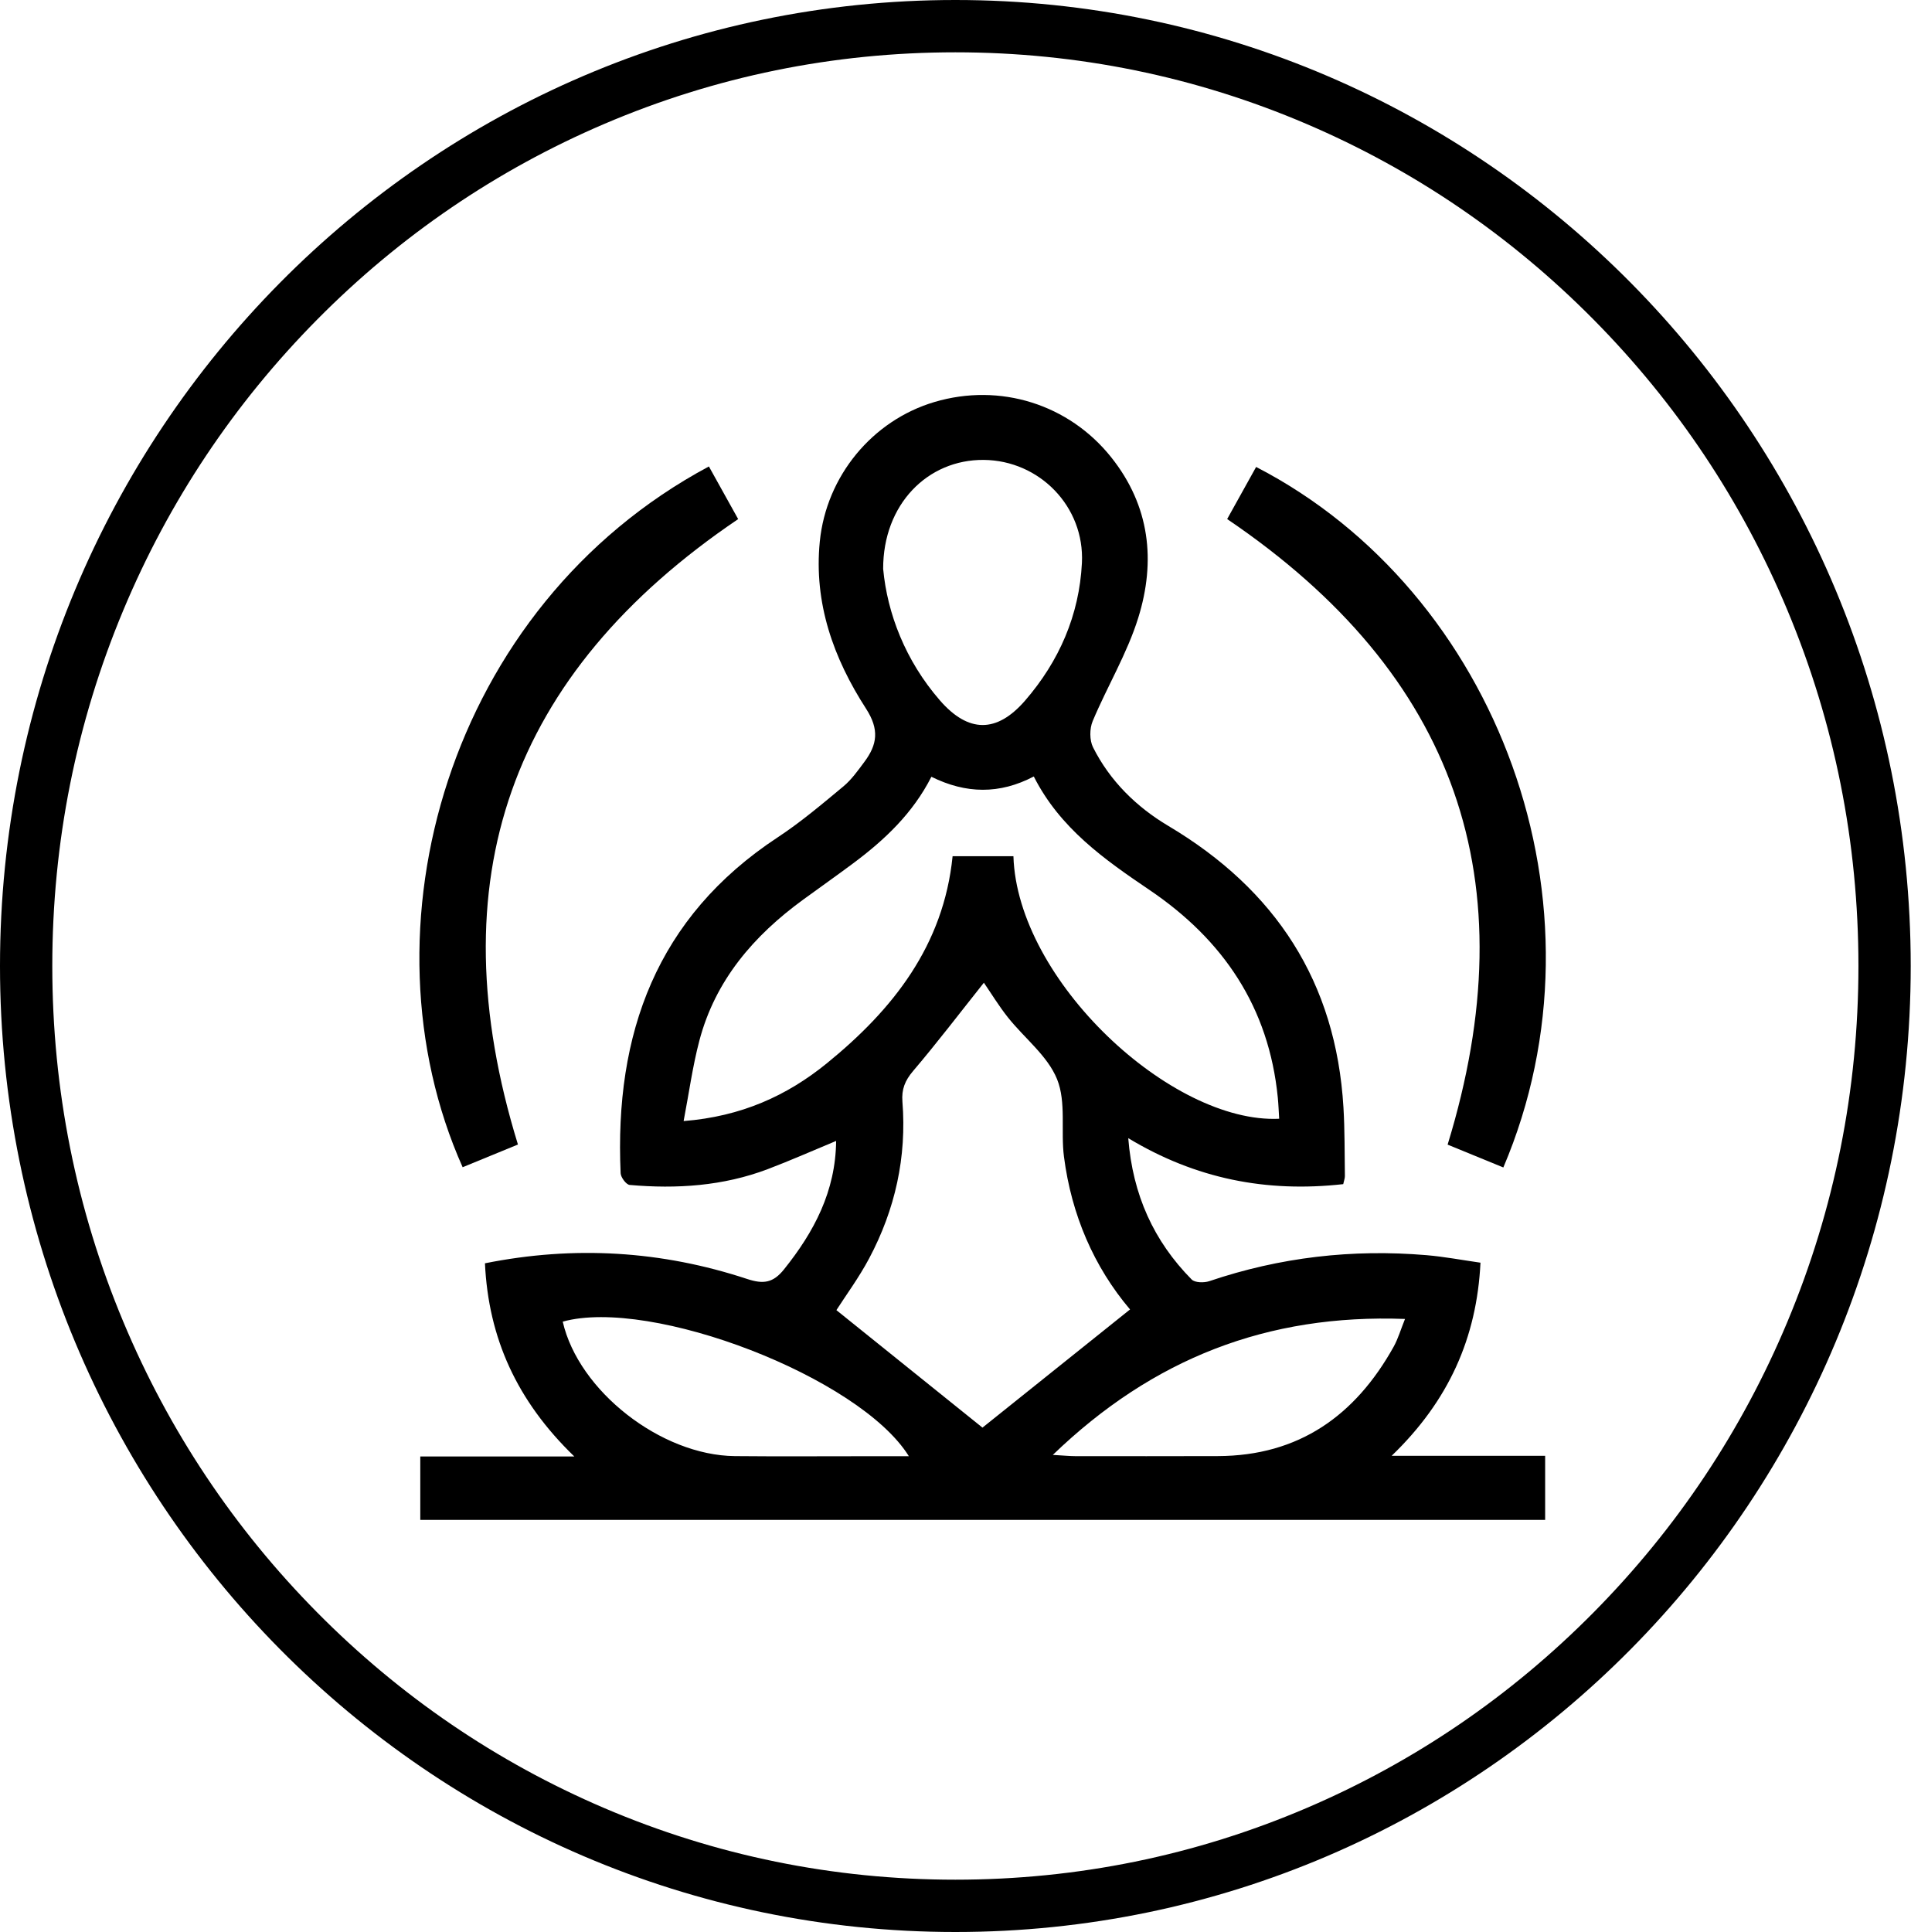
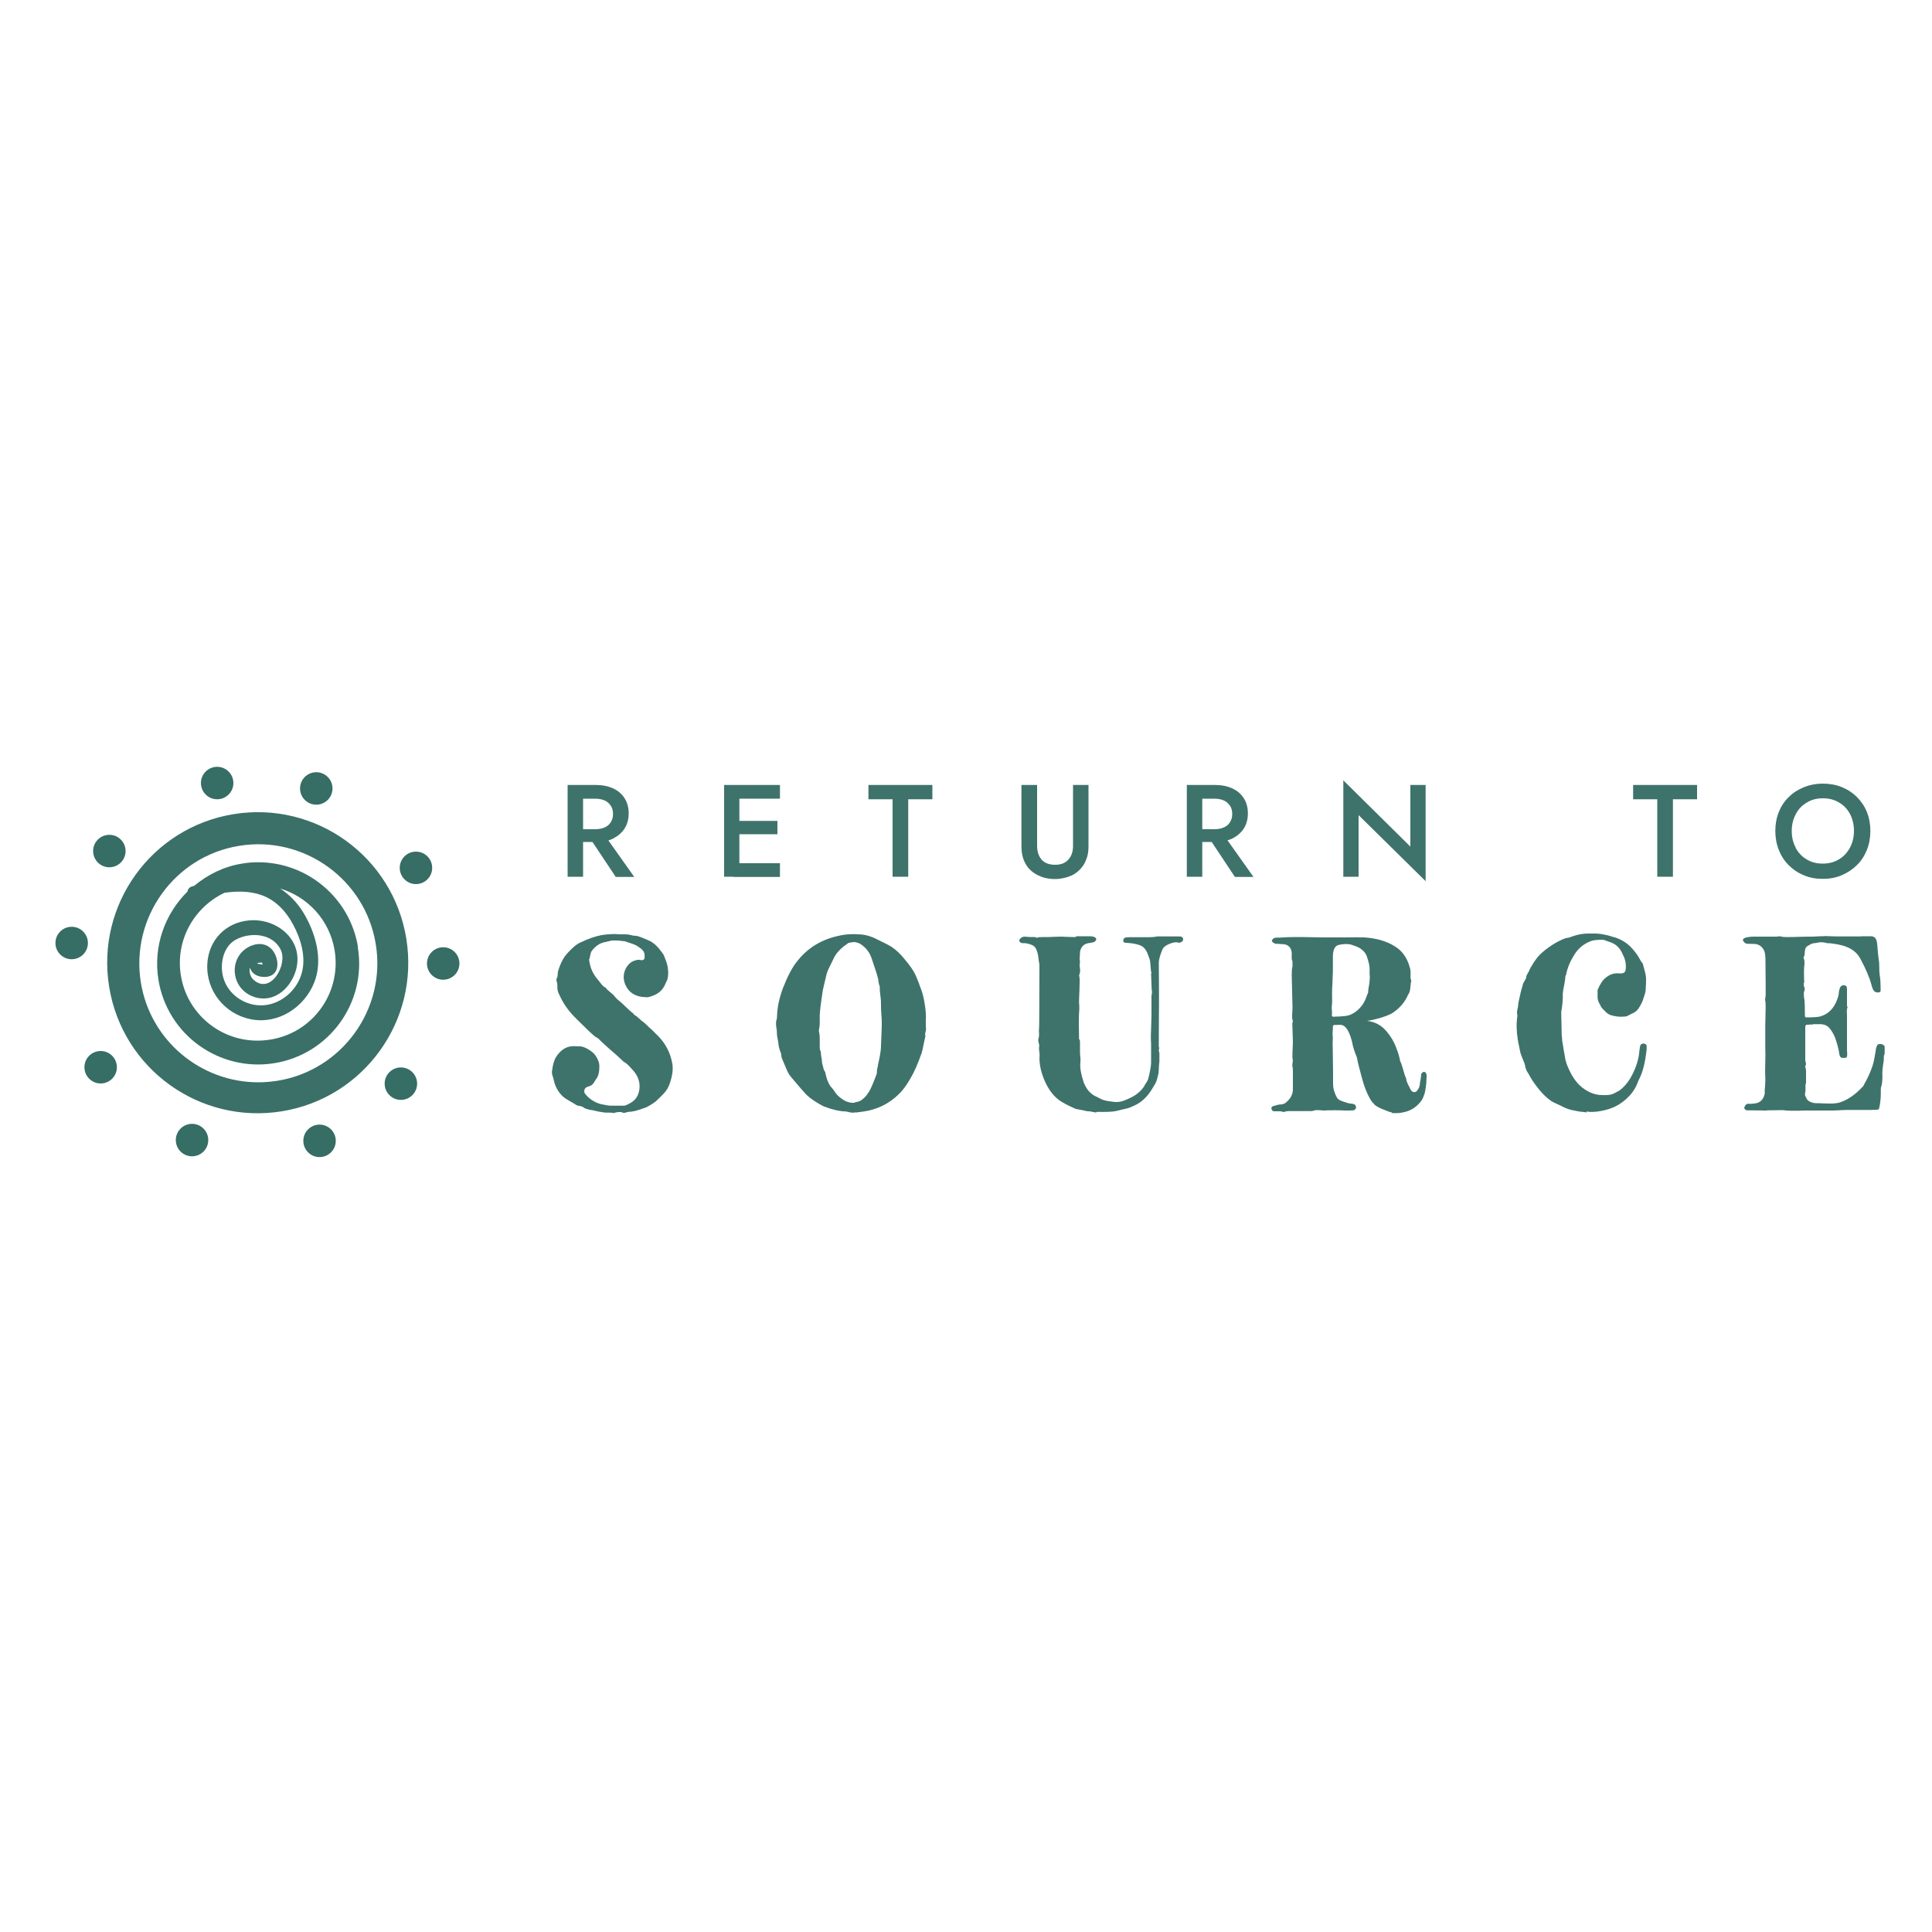
- <svg xmlns="http://www.w3.org/2000/svg" id="Layer_1" data-name="Layer 1" viewBox="0 0 1059.28 1071">
+ <svg xmlns="http://www.w3.org/2000/svg" id="Layer_1" width="100" height="100" viewBox="0 0 100 100">
  <defs>
    <style>
      .cls-1 {
-         fill: #000;
-         stroke-width: 0px;
+         opacity: .98;
+       }
+ 
+       .cls-2 {
+         fill: #366d65;
      }
    </style>
  </defs>
  <g>
-     <path class="cls-1" d="M744.65,656.43c-42.58,4.75-81.74-2.92-119.16-25.49,2.47,31.48,14.16,57.06,35.14,78.33,1.81,1.83,6.9,1.92,9.83.93,39.14-13.26,79.28-17.88,120.37-14.4,9.88.84,19.68,2.71,29.93,4.17-2.05,41.71-17.63,76.59-49.24,107.05h85.09v35.52H233v-35.16h85.38c-31.86-30.79-47.58-65.62-49.53-107.07,49.48-9.92,97.89-6.98,145.34,8.68,9.03,2.98,14.42,2.21,20.44-5.3,16.69-20.79,28.62-43.28,28.91-71.22-12.64,5.24-25.14,10.8-37.91,15.64-24.73,9.37-50.48,11.06-76.55,8.76-1.91-.17-4.9-4.17-5.01-6.5-3.46-77.22,19.78-141.93,87.13-186.23,12.78-8.41,24.56-18.4,36.35-28.19,4.54-3.77,8.1-8.84,11.67-13.63,7.09-9.52,8.41-17.85.9-29.48-18.02-27.87-29.04-58.54-25.63-92.69,3.62-36.21,29.11-67.08,63.56-77.3,36.4-10.8,74.61,1.3,98.01,30.67,21.47,26.95,24.75,57.5,14.98,88.93-6.15,19.8-17.2,38.04-25.27,57.3-1.75,4.17-1.79,10.56.19,14.51,9.36,18.66,24.1,33.09,41.7,43.55,59.53,35.38,92.98,86.54,97.13,156.07.76,12.66.61,25.37.8,38.06.02,1.27-.51,2.55-.92,4.49ZM561.83,474.64c2.1,68.86,87.55,148.34,147.33,145.54-.25-3.94-.38-7.87-.77-11.79-4.95-49.97-30.1-87.29-71.18-115.08-24.9-16.84-49.59-34.18-64.09-62.87-18.96,9.95-37.61,9.65-56.77.16-10.31,20.32-26.01,35.07-43.52,48.1-9.11,6.78-18.38,13.32-27.56,20.01-27.45,20.01-48.75,44.72-57.57,78.24-3.74,14.2-5.71,28.87-8.71,44.51,31.99-2.53,57.3-14.05,79.4-32.02,36.63-29.78,64.72-65.24,69.72-114.8h33.73ZM626.48,725.89c-20.09-23.69-32.48-52.52-36.63-84.65-1.85-14.33,1.33-30.23-3.82-42.98-5.23-12.95-18.09-22.75-27.22-34.23-5.03-6.33-9.27-13.3-13.36-19.26-13.36,16.79-25.87,33.22-39.23,48.93-4.51,5.3-6.47,10.17-5.93,16.99,2.44,30.75-4.04,59.82-18.46,86.94-5.69,10.7-12.97,20.56-18.14,28.64,28.1,22.6,55.46,44.6,80.98,65.13,26.45-21.18,53.66-42.97,81.81-65.51ZM489.62,315.42c2.28,24.55,12.24,50.71,31.41,72.79,15.79,18.19,31.57,18.29,47.29.13,18.86-21.79,30.04-47.4,31.48-76.27,1.56-31.24-23.55-56.84-54.43-57.12-31.05-.28-55.85,24.58-55.76,60.46ZM583.67,806.52c6,.34,9.19.68,12.37.69,26.37.03,52.75.05,79.12-.03,44.93-.14,76.17-22.45,97.44-60.58,2.47-4.43,3.9-9.45,6.32-15.44-76.26-2.84-139.75,21.89-195.25,75.36ZM503.86,807.25c-27.24-43.86-142.85-88.21-191.89-74.6,8.76,38.35,54.39,74.13,95.42,74.54,24.38.24,48.76.05,73.14.06,7.53,0,15.06,0,23.33,0Z" />
-     <path class="cls-1" d="M287.14,634.46c-9.92,4.07-20.3,8.34-30.66,12.59-58.64-131.47-8.46-310.82,136.52-388.47,5.57,10.01,11.15,20.04,16.23,29.18-126.79,85.75-167.21,200.29-122.09,346.7Z" />
-     <path class="cls-1" d="M680.32,287.74c5.17-9.3,10.62-19.1,16.06-28.89,134.13,69.3,198.89,243.11,137.05,388.33-10.6-4.34-21.22-8.7-30.89-12.66,44.78-145.87,4.98-260.63-122.22-346.78Z" />
+     <g class="cls-1">
+       <g class="cls-1">
+         <g>
+           <path class="cls-2" d="M30.18,40.63v4.75h-.8v-4.75h.8ZM29.85,40.63h.99c.34,0,.64.06.9.18s.45.29.59.51c.14.22.21.48.21.78s-.07.56-.21.78c-.14.22-.34.39-.59.52s-.55.18-.9.18h-.99v-.66h.96c.18,0,.34-.03.48-.09.14-.06.25-.15.32-.27.08-.12.12-.26.12-.43s-.04-.32-.12-.43c-.08-.12-.18-.21-.32-.27-.14-.06-.3-.09-.48-.09h-.96v-.69ZM31.22,43.12l1.61,2.27h-.96l-1.51-2.27h.87Z" />
+           <path class="cls-2" d="M38.27,40.63v4.75h-.79v-4.75h.79ZM37.98,40.63h2.39v.71h-2.39v-.71ZM37.98,42.49h2.26v.69h-2.26v-.69ZM37.98,44.68h2.39v.71h-2.39v-.71Z" />
+           <path class="cls-2" d="M44.95,40.63h3.31v.74h-1.25v4.01h-.81v-4.01h-1.25v-.74Z" />
+           <path class="cls-2" d="M53.68,40.63v3.15c0,.29.08.53.23.71.16.18.39.27.7.27s.53-.09.69-.27c.16-.18.24-.41.24-.71v-3.15h.8v3.19c0,.26-.04.5-.13.7-.08.21-.2.38-.36.53-.15.15-.34.26-.55.33s-.45.12-.7.12-.49-.04-.7-.12-.4-.19-.55-.33c-.16-.14-.27-.32-.36-.53-.08-.21-.12-.44-.12-.7v-3.19h.8Z" />
+           <path class="cls-2" d="M62.23,40.63v4.75h-.8v-4.75h.8ZM61.9,40.63h.99c.34,0,.64.06.9.18.26.12.45.29.59.51.14.22.21.48.21.78s-.07.56-.21.78c-.14.22-.34.39-.59.52-.26.12-.56.18-.9.18h-.99v-.66h.96c.18,0,.34-.03.48-.09.14-.06.25-.15.32-.27.08-.12.12-.26.12-.43s-.04-.32-.12-.43-.18-.21-.32-.27c-.14-.06-.3-.09-.48-.09h-.96v-.69ZM63.27,43.12l1.61,2.27h-.96l-1.51-2.27h.87Z" />
+           <path class="cls-2" d="M73.79,40.63v4.98l-3.47-3.42v3.19h-.79v-4.99l3.47,3.43v-3.19h.79Z" />
+           <path class="cls-2" d="M84.53,40.63h3.31v.74h-1.25v4.01h-.81v-4.01h-1.25v-.74Z" />
+           <path class="cls-2" d="M92.07,42.03c.12-.3.29-.56.52-.78.22-.22.49-.39.79-.51.3-.12.62-.18.97-.18s.69.06.98.18c.3.12.56.29.78.51.22.22.4.48.52.78.12.3.18.63.18.98s-.06.68-.18.98c-.12.3-.29.57-.52.79-.22.22-.48.39-.78.52s-.63.19-.99.19-.68-.06-.98-.19c-.3-.12-.56-.3-.78-.52-.22-.22-.39-.48-.51-.79-.12-.3-.18-.63-.18-.98s.06-.68.18-.98ZM92.94,43.88c.14.26.33.46.57.6.24.15.52.22.83.22s.6-.07.84-.22c.24-.14.43-.34.57-.6.14-.26.21-.55.21-.87s-.07-.62-.2-.87c-.14-.26-.32-.46-.57-.6-.24-.15-.52-.22-.84-.22s-.59.07-.83.22c-.24.14-.44.34-.57.6-.14.26-.21.55-.21.87s.07.62.21.87Z" />
+         </g>
+       </g>
+       <g class="cls-1">
+         <path class="cls-2" d="M31.82,57.62s-.12-.03-.24-.03c-.09,0-.16,0-.19,0-.03,0-.1,0-.19-.02-.09-.01-.15-.03-.19-.03s-.09-.02-.18-.04c-.09-.02-.15-.03-.18-.04-.12-.01-.23-.04-.34-.08-.03-.01-.07-.03-.11-.06s-.07-.05-.09-.05c-.03-.01-.07-.02-.14-.03s-.12-.03-.15-.05c-.05-.04-.13-.08-.23-.14-.1-.06-.18-.11-.27-.16s-.15-.11-.21-.16c-.22-.22-.36-.47-.43-.75,0,0-.01-.05-.03-.13,0-.03-.02-.07-.04-.13-.02-.06-.03-.11-.04-.15,0-.04,0-.08,0-.12.03-.22.06-.37.09-.46.05-.16.11-.28.19-.38.24-.32.53-.47.86-.46.24,0,.4.01.48.04.15.05.33.15.52.31.11.11.19.24.25.39.05.11.07.23.06.37,0,.26-.06.47-.19.63-.01.01-.03.04-.05.08-.02.04-.04.07-.06.09-.01.02-.03.04-.06.07s-.05.05-.08.06-.06.03-.1.04l-.09.03c-.07.03-.12.08-.14.15-.02.08-.01.14.03.2.12.15.26.28.44.38.17.1.36.17.55.19.14.03.25.05.33.05.04,0,.09,0,.16,0,.07,0,.12,0,.16,0h.23s.04,0,.08,0c.04,0,.06,0,.08,0,.01,0,.03,0,.07-.02s.06-.02.08-.03c.02-.01.05-.03.08-.04.03-.02.07-.04.11-.06.24-.14.39-.36.44-.66.06-.39-.06-.75-.37-1.07-.17-.2-.31-.33-.43-.39-.02-.01-.05-.04-.1-.09-.11-.11-.3-.28-.57-.51-.26-.23-.46-.41-.59-.54-.02-.04-.06-.07-.1-.09-.06-.03-.12-.07-.17-.11-.05-.04-.11-.1-.18-.16s-.12-.11-.15-.14l-.6-.59c-.34-.33-.61-.69-.81-1.09,0-.02-.02-.05-.04-.09-.02-.04-.03-.07-.04-.08s-.02-.04-.03-.07c-.01-.03-.02-.06-.03-.08s-.01-.05-.02-.08c0-.03-.01-.06-.01-.09,0-.03,0-.06,0-.1,0-.12-.02-.22-.05-.3v-.07s.04-.08.05-.12c0-.04.02-.09.02-.15s0-.1.01-.12c.09-.32.21-.58.36-.8.12-.15.27-.31.45-.47.13-.12.26-.2.38-.25.38-.18.74-.31,1.07-.37.33-.05.65-.07.96-.04.04,0,.11,0,.21,0,.09,0,.18,0,.26.02s.15.03.22.05c.09,0,.18.01.27.04.09.03.18.06.29.11s.19.08.25.11c.04.01.07.03.1.05.03.02.06.04.09.06s.06.04.08.06.05.04.08.07.05.06.07.07c.02.02.04.05.08.09.04.04.06.07.07.09s.04.05.08.1c.04.05.07.09.08.11.03.05.06.12.09.21.09.22.14.4.15.54.03.19.02.38-.03.57-.06.12-.09.18-.09.19-.13.34-.38.56-.75.67-.11.04-.22.06-.31.04-.23,0-.44-.06-.63-.17-.16-.1-.29-.25-.38-.44-.09-.2-.12-.4-.08-.61.03-.17.11-.32.22-.45.11-.13.25-.21.4-.24.09-.03.18-.03.27,0,.03,0,.07,0,.11-.02.04-.02.06-.06.06-.1.02-.13,0-.23-.04-.32-.05-.08-.13-.16-.26-.24-.08-.07-.21-.13-.39-.19s-.28-.09-.32-.11c-.03,0-.1-.01-.19-.02s-.17-.02-.23-.02c-.06,0-.13,0-.21,0-.08,0-.15.02-.2.04-.01,0-.04,0-.07.01-.03.01-.05.02-.07.02-.3.04-.56.2-.77.5-.02.03-.04.1-.06.2s-.03.17-.05.19c-.01.02-.01.05,0,.1.01.05.02.08.02.09.05.31.19.6.41.86.03.03.07.08.12.15.05.07.1.12.14.17.05.05.1.09.16.11.04.07.12.14.23.23.11.09.19.16.23.22.04.05.09.1.14.15.05.05.12.1.19.16.07.06.12.11.16.15.2.19.36.34.48.43l.03.04s.03.03.04.04c.06.03.14.09.22.17.09.08.15.14.19.16.06.04.14.11.23.2.09.09.15.15.18.17.04.03.16.15.38.37.4.4.65.88.75,1.45.05.3,0,.63-.13,1.01-.07.22-.19.41-.36.58-.1.1-.22.22-.37.36-.06.05-.15.11-.28.19s-.23.13-.31.15c-.35.13-.62.2-.82.2l-.13.03c-.06.03-.13.03-.2,0-.01,0-.03-.01-.04-.02-.01,0-.03,0-.05,0-.02,0-.03,0-.04,0-.04,0-.08,0-.14.01-.06.02-.1.02-.13.02Z" />
+         <path class="cls-2" d="M44.33,57.57c-.14.03-.27.03-.4-.01l-.14-.03c-.35-.01-.73-.1-1.14-.26-.03-.01-.11-.05-.25-.13-.39-.23-.65-.44-.78-.61-.16-.17-.38-.44-.68-.79-.09-.11-.16-.23-.21-.35-.05-.12-.13-.31-.25-.59-.03-.07-.04-.13-.04-.17,0-.07-.03-.17-.09-.31,0-.02-.01-.04-.02-.08-.01-.03-.02-.06-.02-.08-.03-.22-.05-.38-.08-.5-.01-.05-.02-.13-.02-.23s-.01-.17-.02-.21c-.04-.2-.03-.36.02-.5,0-.03.01-.07.01-.13.01-.44.11-.91.29-1.41.25-.64.49-1.1.73-1.4.23-.3.49-.55.79-.76.39-.27.83-.46,1.32-.57.4-.1.81-.12,1.25-.08.21.02.42.08.63.17.46.22.76.37.92.47.25.17.48.39.69.66.24.28.43.55.55.8.02.05.05.12.09.22s.07.17.09.22c0,.02.02.06.04.12.02.06.04.1.05.13.07.18.14.42.19.72.07.42.09.73.07.93,0,.25,0,.4.01.45,0,.03,0,.08-.03.17-.02.09-.02.15,0,.19-.02.08-.05.22-.09.42-.04.2-.07.35-.1.45-.21.59-.4,1.02-.57,1.3-.15.27-.31.5-.47.69-.47.52-1.05.86-1.73,1.01-.15.03-.3.05-.45.07-.06,0-.11.01-.17.03ZM44.26,57.05c.13-.01.24-.05.33-.11.12-.09.21-.18.27-.26.04-.06.09-.13.13-.19.04-.07.08-.15.12-.24.04-.09.07-.16.09-.21.02-.05.05-.13.1-.25.05-.12.07-.19.08-.22,0-.01.01-.04.01-.09,0-.06,0-.12.02-.18s.03-.13.04-.21c.02-.08.03-.14.04-.18.08-.36.11-.62.11-.78,0-.09.01-.26.02-.51s.02-.45.02-.58v-.07c0-.1,0-.25-.02-.46s-.02-.38-.02-.5c0-.1,0-.26-.03-.46-.03-.21-.04-.37-.03-.48-.03-.06-.05-.15-.07-.26-.01-.12-.02-.18-.03-.19-.03-.11-.06-.22-.1-.34-.04-.12-.08-.25-.13-.39s-.08-.25-.11-.33c-.09-.24-.23-.44-.43-.6-.12-.1-.21-.15-.28-.16-.11-.05-.23-.05-.38-.01-.01,0-.03,0-.05.01-.02,0-.04,0-.05.01-.34.23-.58.46-.72.72l-.27.55c-.07.14-.11.24-.13.32-.02.09-.06.26-.12.5-.06.24-.1.43-.11.56-.08.51-.12.87-.13,1.08,0,.02,0,.13,0,.34s-.02.35-.05.46c.03.12.05.27.05.46,0,.19,0,.34,0,.46,0,0,0,.02.01.05,0,.02,0,.04.01.05.02.03.04.08.04.14,0,.07.01.1.01.11,0,.01,0,.06.02.13.02.07.02.13.02.17,0,.06.01.13.04.23.03.09.04.16.05.19,0,.02.02.05.04.09.02.04.03.06.04.07.03.14.06.25.08.32.02.07.05.15.1.25.04.09.1.18.17.25.07.08.12.15.15.2.09.15.23.28.4.39.18.13.39.19.62.18Z" />
+         <path class="cls-2" d="M56.72,57.58s-.1-.01-.18-.03c-.08-.02-.14-.03-.19-.03-.03,0-.07,0-.11-.01-.04,0-.08-.02-.13-.03-.05-.01-.08-.02-.1-.02-.21-.04-.33-.06-.37-.08-.27-.12-.49-.23-.66-.33-.41-.24-.73-.65-.96-1.23-.17-.44-.24-.84-.21-1.19,0-.02,0-.1-.02-.23s-.01-.21,0-.24c0-.04,0-.09-.02-.16-.02-.07-.03-.11-.03-.12,0-.03,0-.08.02-.15s.02-.11.02-.12c0-.03,0-.09,0-.16-.01-.07-.01-.13,0-.18,0-.03.01-.14.01-.31,0-.61.01-1.45.01-2.54v-.39c0-.09,0-.15-.01-.17-.01-.05-.03-.14-.04-.26-.01-.12-.03-.21-.05-.28-.05-.18-.11-.3-.2-.36s-.23-.11-.42-.14c-.12,0-.18,0-.2-.01-.05-.01-.08-.04-.11-.08-.02-.05-.02-.08,0-.1.07-.1.16-.15.26-.15.13.01.23.02.3.02.01,0,.06,0,.15,0,.09,0,.14,0,.15.03.02.01.05.01.07,0,.03-.02.12-.03.29-.03.17,0,.27,0,.29,0,.27-.01.47-.02.6-.02.07,0,.16,0,.29.01.13,0,.23.01.3.01.02,0,.04,0,.07,0,.03,0,.06,0,.09,0s.05,0,.07-.02c.01-.02.06-.03.14-.02.08,0,.13,0,.14,0h.45c.07,0,.14.01.24.05.05.04.07.07.07.11s-.03.08-.08.12c-.04.03-.13.05-.27.07-.21.02-.36.12-.44.3-.04.07-.05.14-.05.2,0,.03,0,.09-.01.19-.01.09-.01.15,0,.19.01.04.01.1,0,.18-.01.08-.01.14,0,.19.03.16.02.28-.02.38-.02.02-.02.04-.01.07.02.09.03.23.02.41,0,.19-.01.39-.02.61-.01.22-.01.34-.01.35.02.19.02.38,0,.57,0,.06-.01.24-.01.56,0,.13.01.33.01.6,0,.01,0,.03,0,.06,0,.03,0,.06,0,.08,0,.02,0,.04.02.05.02.04.03.07.03.11,0,.04,0,.09,0,.14s0,.09,0,.11c0,.28,0,.44.01.49.02.11.02.23.01.35-.03.26.03.59.17,1.02.14.36.35.6.63.73.03.01.1.05.2.1.1.05.18.09.25.1.05.02.13.03.24.05.1.01.17.02.21.03.21.03.41,0,.6-.08.25-.1.43-.19.56-.28.21-.15.37-.31.47-.5.01-.03.05-.08.1-.16.05-.08.08-.15.09-.2.09-.37.14-.64.14-.81v-1.02c-.01-.06-.02-.3,0-.71.01-.41.02-.65.02-.72,0,0,0-.02,0-.08,0-.06,0-.12,0-.2,0-.08,0-.16,0-.24,0-.08,0-.15,0-.2s0-.08,0-.08c0-.02,0-.05,0-.08,0-.04,0-.07,0-.1s0-.06.01-.08c.02-.09.02-.19,0-.28l-.03-.78s0-.02.01-.04,0-.04,0-.06c-.02-.07-.03-.19-.04-.36-.01-.17-.03-.3-.07-.39-.06-.18-.11-.3-.16-.38-.08-.14-.19-.23-.33-.28-.21-.07-.44-.11-.71-.12-.08,0-.13-.03-.14-.09,0-.04,0-.08.03-.12.02-.04.06-.06.1-.07.04,0,.09-.01.17-.01h1.02c.16,0,.3-.01.42-.04.05,0,.12,0,.22,0,.1,0,.18,0,.23,0h.66c.07,0,.12,0,.15.01.06.02.09.07.1.13,0,.05-.02.1-.06.13-.08.05-.15.07-.19.05-.13-.04-.31-.01-.52.09-.16.07-.27.17-.31.28-.12.29-.18.52-.18.67,0,.4.01.97.01,1.71v.34s0,.05,0,.09c0,.04,0,.07,0,.09,0,.1-.01.73-.01,1.88,0,.01,0,.04,0,.09,0,.05,0,.09,0,.13s.01.06.03.09c-.02.03-.03.05-.03.08,0,.03,0,.06.01.1.01.04.02.07.02.08,0,.03,0,.08,0,.16,0,.07,0,.12,0,.16,0,.05,0,.08,0,.1s0,.05-.01.1c0,.05-.01.09-.01.1-.01.18-.02.32-.02.4-.01.04-.03.11-.05.2-.02.09-.04.16-.06.22s-.05.11-.08.17l-.14.23c-.24.4-.54.7-.92.87-.05.02-.08.04-.11.05-.02.01-.05.03-.09.04-.04.01-.06.03-.08.03-.01,0-.05.02-.1.03s-.1.02-.12.03c-.03,0-.09.02-.18.04-.09.02-.17.04-.24.06-.21.05-.54.06-1.01.05Z" />
+         <path class="cls-2" d="M72.02,57.57c-.05,0-.17-.04-.36-.12-.02-.01-.06-.03-.13-.05-.06-.03-.11-.05-.13-.06-.03-.01-.06-.04-.11-.06-.05-.03-.08-.06-.12-.08-.03-.03-.06-.06-.09-.1-.04-.04-.08-.09-.11-.13-.22-.36-.38-.78-.5-1.26-.12-.44-.2-.76-.23-.94,0-.03-.02-.07-.04-.12-.02-.05-.04-.09-.04-.1-.05-.12-.09-.26-.13-.4-.07-.38-.17-.67-.32-.9-.07-.09-.13-.15-.21-.18s-.17-.03-.3-.02h-.13c-.06.01-.09.04-.08.1,0,.04,0,.12-.01.24-.01.11-.01.2,0,.26.01,0,.01.09,0,.25s0,.24,0,.25c.02.98.02,1.63.02,1.96,0,.23.07.47.21.72.03.04.07.08.14.12.3.12.51.18.64.18.01,0,.04,0,.1.03.03,0,.05.02.07.06.02.04.03.07.03.1,0,.04-.02.07-.05.1-.03.03-.05.05-.09.05-.04,0-.11.01-.2.01-.21,0-.36,0-.46-.01-.05,0-.12,0-.2,0-.09-.01-.16-.01-.2,0-.03,0-.09,0-.19,0-.1,0-.17,0-.22.01-.04,0-.1,0-.19-.01-.08-.01-.15-.01-.2-.01h-.1c-.07.03-.14.04-.21.05-.08,0-.16,0-.27,0-.1,0-.18,0-.22,0-.07,0-.17,0-.3,0s-.26,0-.36,0c-.11,0-.21.02-.3.05-.05-.02-.11-.04-.16-.04s-.12,0-.19,0c-.07,0-.13,0-.16,0,0,0-.02-.01-.03-.01-.02-.01-.04-.03-.06-.07-.02-.03-.03-.06-.02-.08,0-.05.02-.08.07-.1.19-.06.31-.09.34-.09.12,0,.23-.02.31-.08.08-.06.17-.15.26-.27.09-.15.13-.29.13-.42v-.91c0-.13,0-.23-.03-.31,0-.03,0-.08.01-.15s.02-.12.02-.15c-.03-.07-.03-.22-.02-.46.01-.24.02-.4.02-.45l-.03-1.02s0-.02.02-.05c.01-.03.01-.04.01-.05-.03-.07-.04-.14-.04-.22,0-.08,0-.16.01-.26.01-.09.01-.17.01-.22l-.04-1.68c0-.22.01-.36.04-.45,0-.01,0-.04,0-.1-.01-.06,0-.11,0-.15-.02-.04-.03-.09-.04-.15s0-.11,0-.15c0-.05,0-.1,0-.15-.01-.14-.06-.25-.13-.32-.08-.08-.18-.12-.31-.13-.04,0-.1,0-.18-.01s-.14-.01-.19-.01h-.03s-.06-.02-.12-.06c-.05-.04-.07-.07-.07-.09.02-.07.06-.12.13-.15.04-.01.08-.02.1-.02h.18c.28-.02.55-.03.81-.03s.54,0,.83.01c.29,0,.52.01.7.01h1.01c.45-.01.79-.01,1.02,0,.64.04,1.19.2,1.63.49.31.2.54.5.68.9.06.18.09.3.09.37,0,.03,0,.08,0,.15,0,.07,0,.13,0,.18,0,.05.02.1.04.15-.02.05-.03.16-.05.34-.01.18-.05.3-.12.39-.15.36-.41.67-.77.92-.13.09-.33.17-.61.26-.27.08-.52.14-.74.17.39.05.71.21.96.49s.44.59.57.96c.09.23.15.44.18.63.05.09.1.24.16.45.05.2.1.35.15.44,0,.06.02.12.04.18.02.06.05.12.09.2s.07.13.08.16c0,0,.02.04.05.09.04.05.09.08.15.09.06,0,.11-.02.15-.07.11-.12.16-.27.16-.45.01-.04.03-.09.03-.13,0-.04.01-.09.02-.15,0-.05.01-.1.01-.13,0-.01.01-.03.02-.04.01-.01.02-.02.04-.04.02-.01.03-.02.04-.03s.03-.01.07-.01c.04.02.07.04.08.06.01.02.02.05.03.11v.07s0,.11-.01.22c0,.11-.01.19-.02.24s-.01.12-.03.21c-.01.09-.03.17-.05.23-.02.06-.04.12-.07.19-.03.07-.07.14-.11.19-.22.28-.48.46-.78.54-.23.07-.47.09-.72.07ZM69.1,52.62c.17,0,.34-.01.51-.03.1-.01.18-.03.24-.05.24-.09.45-.25.63-.48.04-.05.08-.1.11-.16.03-.06.06-.11.08-.16s.04-.1.07-.18.05-.14.07-.17c0-.08.02-.23.06-.45.03-.23.04-.4.02-.51v-.29c0-.15-.05-.36-.14-.63-.07-.21-.24-.38-.49-.5-.02-.01-.06-.02-.11-.04s-.09-.03-.11-.04c-.19-.08-.44-.09-.75-.02-.1.02-.18.09-.23.2-.05.12-.07.24-.07.38,0,.02,0,.1,0,.25,0,.14,0,.22,0,.23,0,.25,0,.51-.02.79,0,.04,0,.18-.02.42-.01.24,0,.39,0,.42,0,.03,0,.07,0,.13s0,.11,0,.13c0,.03,0,.08-.01.15-.01.06-.01.11-.01.15.01.16.02.29.01.38,0,0,0,.02,0,.03,0,.01,0,.02,0,.03,0,0,.01.01.03.01.04.02.08.03.11.01Z" />
+         <path class="cls-2" d="M82.14,57.58c-.16-.02-.29-.04-.41-.05-.18-.03-.29-.06-.35-.07-.06-.01-.13-.03-.22-.06-.08-.03-.17-.06-.26-.11-.05-.03-.16-.08-.33-.16-.17-.07-.29-.14-.37-.21-.11-.09-.17-.13-.17-.14-.15-.13-.31-.31-.48-.53-.17-.22-.31-.43-.41-.63,0-.01-.03-.05-.07-.11-.04-.06-.06-.11-.08-.16s-.04-.11-.05-.18-.03-.13-.05-.17c0-.02-.04-.1-.1-.25-.06-.15-.1-.26-.11-.34-.01-.06-.03-.16-.06-.29-.03-.13-.05-.24-.06-.31-.07-.43-.08-.84-.02-1.23-.01-.08-.02-.15-.02-.19,0-.04.01-.1.03-.18.02-.08.03-.14.03-.19,0-.08.04-.26.11-.56.01-.07.04-.16.07-.28.04-.12.06-.21.07-.25.01-.04.04-.09.09-.17s.08-.14.08-.2c0-.05.03-.11.08-.19.05-.08.08-.14.09-.18.02-.05.08-.16.18-.31,0,0,.03-.06.09-.14.06-.09.11-.15.14-.19.08-.1.18-.2.29-.29.37-.31.75-.54,1.11-.68.07-.02.1-.03.1-.03.07,0,.17-.03.3-.08.13-.04.21-.07.26-.08.18-.04.36-.07.55-.07h.28c.3-.01.66.05,1.08.19.01,0,.03,0,.04.01.01,0,.02,0,.03.01.3.1.56.26.78.48.12.12.26.29.4.5,0,.01.03.06.08.14.04.09.09.15.13.2.02.01.03.03.03.07.01.04.03.1.05.18s.04.15.05.19c.01.05.03.11.04.18.01.07.02.14.02.19,0,.12,0,.31-.02.57,0,.1-.06.29-.15.55-.01.04-.03.08-.05.12s-.05.09-.08.15c-.04.06-.06.1-.07.12-.08.12-.17.2-.27.25-.03.02-.09.04-.16.08s-.13.06-.16.08c-.04.03-.11.04-.2.04-.18.02-.41,0-.68-.08-.13-.05-.24-.14-.33-.25-.1-.08-.17-.18-.22-.31-.04-.05-.07-.12-.09-.19s-.03-.12-.03-.17c0-.04,0-.11,0-.2,0-.09,0-.15,0-.18.13-.31.27-.52.43-.64.19-.16.42-.24.67-.22h.17s.09-.02.12-.05c.03-.03.05-.07.06-.12.04-.27,0-.54-.15-.81-.13-.34-.37-.56-.72-.66-.02,0-.06-.02-.14-.05-.07-.03-.14-.05-.18-.05-.23,0-.41.02-.55.05-.4.14-.7.38-.91.72-.21.33-.36.68-.43,1.04,0,0,0,.02-.02.04-.01.03-.02.05-.02.06,0,.09-.02.26-.07.5-.05.24-.07.41-.06.52,0,.25-.03.52-.08.8h0c0,.11,0,.28.01.52,0,.23.01.4.01.49,0,.11,0,.23.02.36.01.13.02.23.04.31.01.07.03.2.06.37.03.18.05.28.06.33,0,.05.03.16.08.32.19.49.41.86.68,1.11.15.15.33.26.53.36.2.09.41.14.61.14.23.01.41,0,.55-.05.09-.04.22-.1.37-.19.21-.16.39-.36.55-.62.2-.34.35-.71.43-1.1.01-.06.03-.15.04-.28s.03-.22.04-.28c.01-.07.04-.11.1-.13.05-.02.11-.02.16,0,.05.03.08.06.08.1,0,.02,0,.05,0,.08,0,.04,0,.07,0,.1s0,.06-.01.08c-.07.62-.19,1.09-.36,1.43,0,.01-.02.03-.03.06-.01.03-.02.05-.03.06-.1.3-.26.57-.48.8-.21.22-.45.4-.71.53-.21.1-.45.18-.72.23-.31.06-.57.07-.78.03Z" />
+         <path class="cls-2" d="M91.33,57.48c-.1,0-.4-.01-.91-.01-.03,0-.07-.02-.11-.07-.03-.03-.04-.06-.02-.09.04-.12.11-.18.2-.18.11.01.23,0,.37-.02.24-.04.4-.19.47-.45,0-.01,0-.03.01-.05s.01-.04,0-.04c0-.07,0-.19.02-.37.01-.18.02-.32.01-.42-.01-.26-.01-.52,0-.78.01-.27.01-.53,0-.79,0-.27,0-.65,0-1.14.01-.49.02-.82.02-.97,0-.18-.01-.29-.03-.34.01-.08.02-.16.03-.25,0-.08,0-.19,0-.33,0-.13,0-.22,0-.25,0-.28-.01-.69-.01-1.23,0-.2-.02-.35-.05-.45-.09-.23-.25-.36-.48-.39-.09,0-.22-.01-.39-.01-.09,0-.16-.04-.22-.13-.04-.05-.03-.09.01-.14.07-.04.15-.07.26-.08.07-.01.15-.02.22-.02.07,0,.16,0,.27,0,.1,0,.18,0,.22,0,.09,0,.22,0,.37,0,.15,0,.26,0,.33,0,.02,0,.06,0,.1-.01.05,0,.08-.01.1-.01.08.02.17.04.28.04.1,0,.2,0,.29,0s.23,0,.41-.01c.18,0,.34-.01.47-.01.2,0,.35,0,.45-.01.05,0,.12-.01.22-.01.1,0,.17,0,.22-.01.44.02.73.02.87.02h.91s.08,0,.15-.01c.07,0,.12,0,.16,0,.04,0,.09,0,.14,0s.11,0,.15,0c.04,0,.08,0,.11.02.11.03.17.13.2.29.01.09.03.22.04.4.01.17.03.31.04.4.02.11.04.26.04.46,0,.2.01.34.02.41.04.25.05.48.05.68,0,.01,0,.03,0,.05s0,.05,0,.07c0,.03,0,.04,0,.05,0,.04-.04.06-.1.08-.14.01-.23-.04-.29-.15-.03-.07-.06-.15-.08-.23-.1-.38-.29-.83-.58-1.37-.16-.3-.42-.51-.79-.64-.2-.07-.46-.12-.8-.16-.01,0-.03,0-.05,0-.02,0-.05,0-.07,0-.02,0-.04,0-.05-.02-.03,0-.07-.01-.13-.02-.06,0-.1-.01-.13-.01s-.07,0-.13.01c-.05.01-.13.03-.23.04-.03,0-.07,0-.11.02-.04.01-.07.02-.09.04-.02.01-.05.03-.09.05s-.07.04-.09.05c-.05.04-.08.1-.1.18,0,.03-.02.09-.02.18s-.02.15-.05.19c-.01.03-.01.05,0,.08.05.09.05.24.02.47-.01.11-.01.32,0,.64.01.06.01.11,0,.14-.03.07-.03.13,0,.2.03.09.04.16.02.21-.01.03-.02.06-.03.09s-.01.06,0,.1c0,.04,0,.07,0,.09,0,.02,0,.05.01.1,0,.04.01.07.02.09.01.12.02.35.02.71v.12c0,.06.03.09.08.09.37,0,.61-.02.72-.05.41-.12.7-.41.87-.87.07-.19.09-.32.09-.4,0-.03.02-.09.05-.2.05-.12.15-.17.28-.13.02,0,.04.02.07.06.01.03.02.08.02.14v.52s0,.06,0,.1c0,.04,0,.08,0,.11,0,.03,0,.06,0,.1,0,.04.02.07.03.1-.04.08-.05.21-.03.38,0,.05,0,.12,0,.21,0,.09,0,.17,0,.21,0,.04,0,.1,0,.18,0,.08,0,.15,0,.19,0,.04,0,.11,0,.21,0,.09,0,.16,0,.21v.39c0,.19,0,.32.01.42,0,.07,0,.11-.01.14-.02.05-.04.07-.07.07-.07.01-.14.01-.2,0-.03,0-.06-.02-.08-.06-.04-.07-.05-.12-.05-.15-.03-.22-.1-.5-.22-.84-.08-.19-.17-.34-.26-.45-.11-.15-.26-.22-.45-.24-.03,0-.08,0-.16,0-.08,0-.15,0-.2,0-.05,0-.1.01-.15.03-.01-.02-.04-.02-.09-.01-.05.01-.08.01-.09.01-.09-.02-.14.02-.14.13,0,.13,0,.34,0,.61,0,.27,0,.47,0,.6v.49s0,.05.02.1c.01.04.02.08.02.1,0,.02-.01.06-.04.1,0,.03,0,.07.02.13.02.06.02.11.02.14,0,.03,0,.09,0,.16s0,.13,0,.16c0,.02,0,.05,0,.09,0,.04,0,.08,0,.1s0,.05,0,.09c0,.04-.02.07-.03.1,0,.02,0,.06,0,.11s.01.09,0,.12c0,0,0,.03,0,.06s.01.05,0,.07c-.01.02-.02.04-.02.06,0,.02,0,.04,0,.06,0,.02,0,.04,0,.05s0,.03.01.05c0,.02.02.04.02.05,0,0,.01.02.03.05.01.03.02.04.02.05.02.04.05.07.09.1.04.03.07.05.1.06.03.01.07.03.13.05.05.01.11.02.17.02.08,0,.19,0,.32.01.13,0,.26.01.37.01s.23,0,.36-.02c.08-.01.17-.03.27-.07.37-.14.72-.39,1.06-.75.05-.05.07-.07.07-.08.28-.5.47-.94.55-1.33.05-.28.08-.45.09-.5,0-.03,0-.05.01-.08,0-.03.02-.06.03-.1.01-.04.02-.06.03-.08.01-.04.05-.06.12-.07s.13,0,.19.04c.05.03.08.06.08.1,0,.02,0,.09,0,.21s0,.19-.02.2c-.01.03-.02.05-.02.07,0,.1,0,.25-.04.44-.03.19-.04.33-.04.42.01.33,0,.58-.07.76,0,.03-.01.06-.01.1s0,.07,0,.12c0,.04,0,.08,0,.1,0,.27-.03.51-.08.73-.01.05-.02.08-.04.09s-.05.02-.1.02c-.07,0-.16.01-.28.01-.11,0-.29,0-.53,0-.25,0-.46,0-.64,0-.18,0-.36.01-.53.02-.09,0-.18.01-.28.01s-.2,0-.31,0c-.11,0-.2,0-.26,0h-.69c-.16,0-.32,0-.48.01-.16,0-.32,0-.48,0-.16,0-.29-.02-.37-.03-.17,0-.43.01-.78.01-.02,0-.05,0-.08.01-.04,0-.06.01-.08.01Z" />
+       </g>
+     </g>
+     <g>
+       <g id="_x3C_Radial_Repeat_x3E_">
+         <circle class="cls-2" cx="3.71" cy="48.81" r=".84" />
+       </g>
+       <g id="_x3C_Radial_Repeat_x3E_-2" data-name="_x3C_Radial_Repeat_x3E_">
+         <circle class="cls-2" cx="11.24" cy="40.53" r=".84" />
+       </g>
+       <g id="_x3C_Radial_Repeat_x3E_-3" data-name="_x3C_Radial_Repeat_x3E_">
+         <circle class="cls-2" cx="21.53" cy="44.92" r=".84" />
+       </g>
+       <g id="_x3C_Radial_Repeat_x3E_-4" data-name="_x3C_Radial_Repeat_x3E_">
+         <circle class="cls-2" cx="20.75" cy="56.09" r=".84" />
+       </g>
+       <g id="_x3C_Radial_Repeat_x3E_-5" data-name="_x3C_Radial_Repeat_x3E_">
+         <circle class="cls-2" cx="9.94" cy="59.01" r=".84" />
+       </g>
+     </g>
+     <g>
+       <g id="_x3C_Radial_Repeat_x3E_-6" data-name="_x3C_Radial_Repeat_x3E_">
+         <circle class="cls-2" cx="5.21" cy="55.24" r=".84" />
+       </g>
+       <g id="_x3C_Radial_Repeat_x3E_-7" data-name="_x3C_Radial_Repeat_x3E_">
+         <circle class="cls-2" cx="5.66" cy="44.05" r=".84" />
+       </g>
+       <g id="_x3C_Radial_Repeat_x3E_-8" data-name="_x3C_Radial_Repeat_x3E_">
+         <circle class="cls-2" cx="16.37" cy="40.81" r=".84" />
+       </g>
+       <g id="_x3C_Radial_Repeat_x3E_-9" data-name="_x3C_Radial_Repeat_x3E_">
+         <circle class="cls-2" cx="22.94" cy="49.87" r=".84" />
+       </g>
+       <g id="_x3C_Radial_Repeat_x3E_-10" data-name="_x3C_Radial_Repeat_x3E_">
+         <circle class="cls-2" cx="16.54" cy="59.05" r=".84" />
+       </g>
+     </g>
  </g>
-   <path class="cls-1" d="M529.64,29c67.56,0,133.09,13.37,194.76,39.75,59.6,25.49,113.15,61.99,159.14,108.49,46.01,46.52,82.14,100.69,107.37,161.01,26.13,62.46,39.38,128.82,39.38,197.25s-13.25,134.79-39.38,197.25c-25.23,60.32-61.36,114.49-107.37,161.01-45.99,46.5-99.53,83-159.14,108.49-61.67,26.37-127.2,39.75-194.76,39.75s-133.09-13.37-194.76-39.75c-59.6-25.49-113.15-61.99-159.14-108.49-46.01-46.52-82.14-100.69-107.37-161.01-26.13-62.46-39.38-128.82-39.38-197.25s13.25-134.79,39.38-197.25c25.23-60.32,61.36-114.49,107.37-161.01,45.99-46.5,99.53-83,159.14-108.49,61.67-26.37,127.2-39.75,194.76-39.75M529.64,0C237.13,0,0,239.75,0,535.5s237.13,535.5,529.64,535.5,529.64-239.75,529.64-535.5S822.16,0,529.64,0h0Z" />
+   <g class="cls-1">
+     <path class="cls-2" d="M21.03,48.58c-.69-4.25-4.69-7.13-8.94-6.44-4.25.69-7.13,4.69-6.44,8.94.69,4.25,4.69,7.13,8.94,6.44,4.25-.69,7.13-4.69,6.44-8.94ZM14.36,55.94c-.33.05-.66.08-.99.08-2.97,0-5.59-2.15-6.08-5.17-.54-3.35,1.74-6.53,5.09-7.07,3.35-.55,6.53,1.74,7.07,5.09.55,3.35-1.74,6.53-5.09,7.07Z" />
+     <path class="cls-2" d="M18.53,49.02c-.42-2.56-2.64-4.39-5.16-4.39-.28,0-.56.02-.84.07-.95.15-1.78.57-2.48,1.15-.04.02-.09.02-.14.04-.13.05-.19.15-.21.26-1.16,1.15-1.78,2.82-1.5,4.56.46,2.85,3.15,4.78,6,4.32,2.85-.46,4.79-3.15,4.32-6ZM13.98,53.81c-2.2.36-4.27-1.13-4.62-3.33-.29-1.81.68-3.52,2.26-4.27.61-.09,1.23-.09,1.79.08.81.24,1.38.85,1.77,1.58.39.73.67,1.66.44,2.49-.24.88-1.03,1.59-1.95,1.67-.92.08-1.85-.51-2.11-1.42-.2-.68-.02-1.61.64-1.97.76-.42,1.94-.33,2.34.54.35.77-.54,2.33-1.42,1.53-.17-.15-.23-.41-.19-.63.03.09.08.18.15.26.19.2.51.26.78.21.69-.13.57-1.01.21-1.41-.46-.51-1.25-.25-1.63.23-.4.51-.38,1.24.01,1.74.4.51,1.12.71,1.72.47.6-.24,1.02-.84,1.17-1.45.36-1.51-1.03-2.62-2.45-2.49-1.22.11-2.1,1.03-2.16,2.26-.07,1.39.91,2.6,2.27,2.86,1.4.27,2.76-.62,3.27-1.92.47-1.19.05-2.6-.59-3.64-.32-.51-.72-.91-1.18-1.21,1.43.43,2.56,1.63,2.82,3.2.36,2.2-1.13,4.27-3.33,4.62ZM13.6,49.93c-.5-.07-.23-.1-.04-.11.02.06.03.11.04.11Z" />
+   </g>
</svg>
